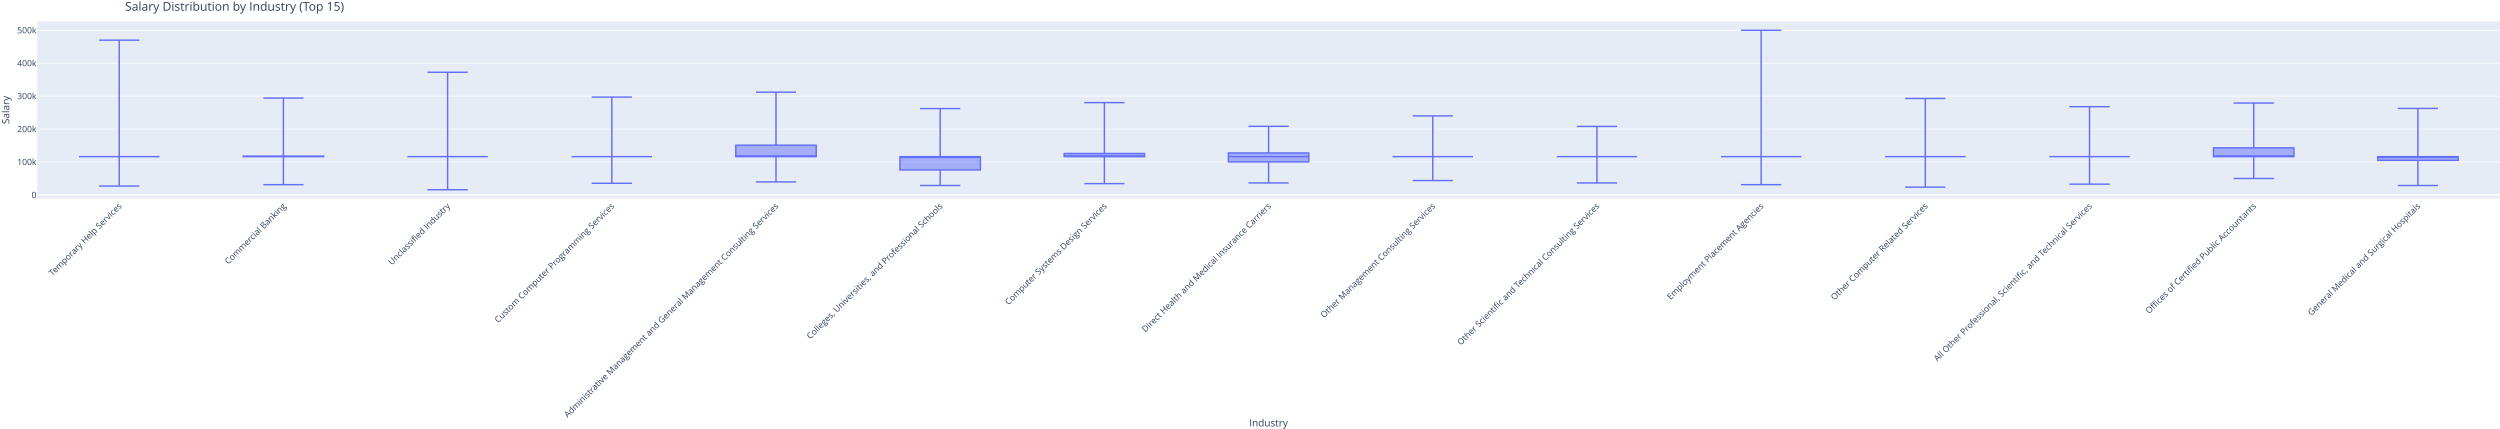
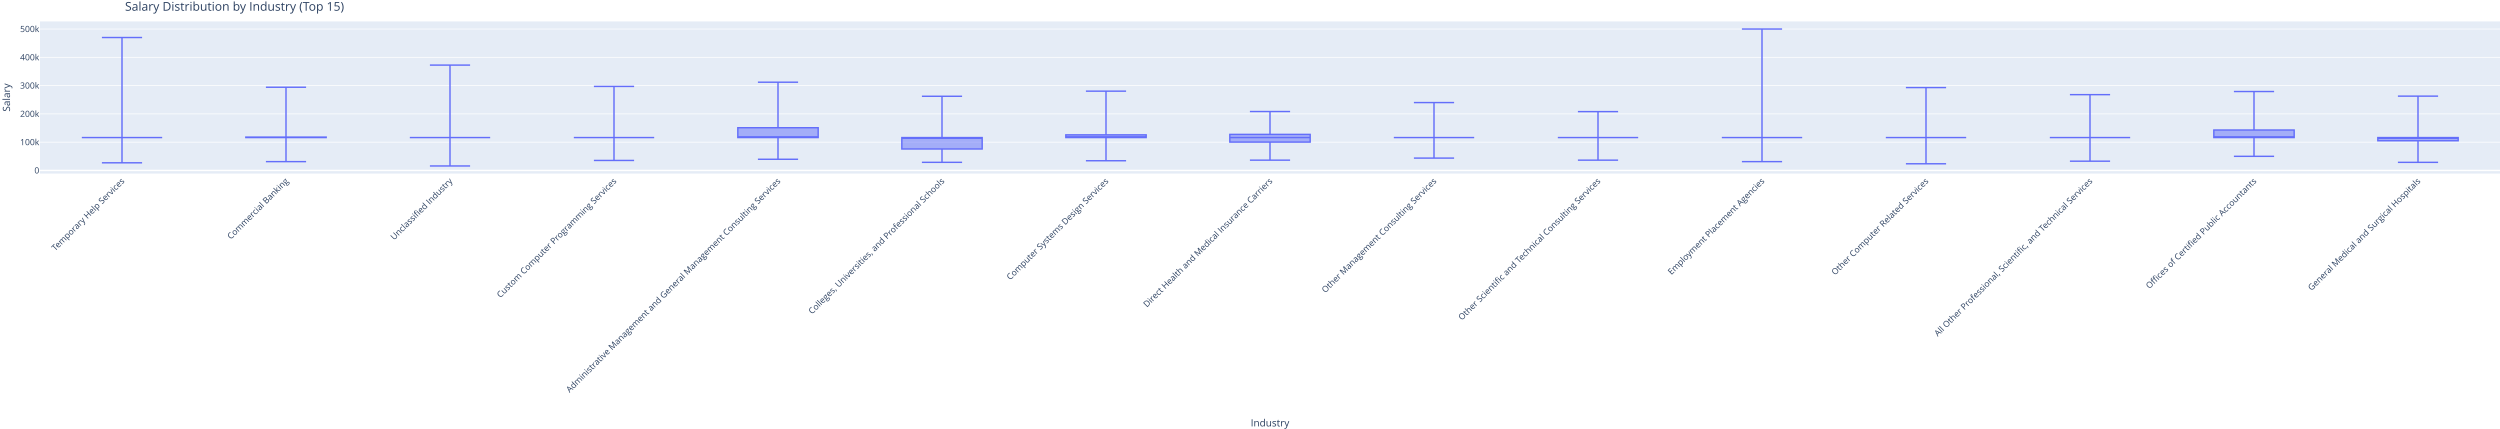
<svg xmlns="http://www.w3.org/2000/svg" class="main-svg" width="3500" height="600" style="" viewBox="0 0 3500 600">
  <rect x="0" y="0" width="3500" height="600" style="fill: rgb(255, 255, 255); fill-opacity: 1;" />
-   <defs id="defs-9aae83">
+   <defs id="defs-bd45aa">
    <g class="clips">
-       <clipPath id="clip9aae83xyplot" class="plotclip">
-         <rect width="3448" height="248" />
+       <clipPath id="clipbd45aaxyplot" class="plotclip">
+         <rect width="3444" height="213" />
      </clipPath>
-       <clipPath class="axesclip" id="clip9aae83x">
-         <rect x="52" y="0" width="3448" height="600" />
+       <clipPath class="axesclip" id="clipbd45aax">
+         <rect x="56" y="0" width="3444" height="600" />
      </clipPath>
-       <clipPath class="axesclip" id="clip9aae83y">
-         <rect x="0" y="30" width="3500" height="248" />
+       <clipPath class="axesclip" id="clipbd45aay">
+         <rect x="0" y="30" width="3500" height="213" />
      </clipPath>
-       <clipPath class="axesclip" id="clip9aae83xy">
-         <rect x="52" y="30" width="3448" height="248" />
+       <clipPath class="axesclip" id="clipbd45aaxy">
+         <rect x="56" y="30" width="3444" height="213" />
      </clipPath>
    </g>
    <g class="gradients" />
    <g class="patterns" />
  </defs>
  <g class="bglayer">
-     <rect class="bg" x="52" y="30" width="3448" height="248" style="fill: rgb(229, 236, 246); fill-opacity: 1; stroke-width: 0;" />
+     <rect class="bg" x="56" y="30" width="3444" height="213" style="fill: rgb(229, 236, 246); fill-opacity: 1; stroke-width: 0;" />
  </g>
  <g class="layer-below">
    <g class="imagelayer" />
    <g class="shapelayer" />
  </g>
  <g class="cartesianlayer">
    <g class="subplot xy">
      <g class="layer-subplot">
        <g class="shapelayer" />
        <g class="imagelayer" />
      </g>
      <g class="minor-gridlayer">
        <g class="x" />
        <g class="y" />
      </g>
      <g class="gridlayer">
        <g class="x" />
        <g class="y">
-           <path class="ygrid crisp" transform="translate(0,226.81)" d="M52,0h3448" style="stroke: rgb(255, 255, 255); stroke-opacity: 1; stroke-width: 1px;" />
-           <path class="ygrid crisp" transform="translate(0,180.71)" d="M52,0h3448" style="stroke: rgb(255, 255, 255); stroke-opacity: 1; stroke-width: 1px;" />
-           <path class="ygrid crisp" transform="translate(0,134.6)" d="M52,0h3448" style="stroke: rgb(255, 255, 255); stroke-opacity: 1; stroke-width: 1px;" />
-           <path class="ygrid crisp" transform="translate(0,88.5)" d="M52,0h3448" style="stroke: rgb(255, 255, 255); stroke-opacity: 1; stroke-width: 1px;" />
-           <path class="ygrid crisp" transform="translate(0,42.4)" d="M52,0h3448" style="stroke: rgb(255, 255, 255); stroke-opacity: 1; stroke-width: 1px;" />
+           <path class="ygrid crisp" transform="translate(0,199.03)" d="M56,0h3444" style="stroke: rgb(255, 255, 255); stroke-opacity: 1; stroke-width: 1px;" />
+           <path class="ygrid crisp" transform="translate(0,159.44)" d="M56,0h3444" style="stroke: rgb(255, 255, 255); stroke-opacity: 1; stroke-width: 1px;" />
+           <path class="ygrid crisp" transform="translate(0,119.84)" d="M56,0h3444" style="stroke: rgb(255, 255, 255); stroke-opacity: 1; stroke-width: 1px;" />
+           <path class="ygrid crisp" transform="translate(0,80.25)" d="M56,0h3444" style="stroke: rgb(255, 255, 255); stroke-opacity: 1; stroke-width: 1px;" />
+           <path class="ygrid crisp" transform="translate(0,40.65)" d="M56,0h3444" style="stroke: rgb(255, 255, 255); stroke-opacity: 1; stroke-width: 1px;" />
        </g>
      </g>
      <g class="zerolinelayer">
-         <path class="yzl zl crisp" transform="translate(0,272.91)" d="M52,0h3448" style="stroke: rgb(255, 255, 255); stroke-opacity: 1; stroke-width: 2px;" />
+         <path class="yzl zl crisp" transform="translate(0,238.63)" d="M56,0h3444" style="stroke: rgb(255, 255, 255); stroke-opacity: 1; stroke-width: 2px;" />
      </g>
      <g class="layer-between">
        <g class="shapelayer" />
        <g class="imagelayer" />
      </g>
      <path class="xlines-below" />
      <path class="ylines-below" />
      <g class="overlines-below" />
      <g class="xaxislayer-below" />
      <g class="yaxislayer-below" />
      <g class="overaxes-below" />
      <g class="overplot">
-         <g class="xy" transform="translate(52,30)" clip-path="url(#clip9aae83xyplot)">
+         <g class="xy" transform="translate(56,30)" clip-path="url(#clipbd45aaxyplot)">
          <g class="boxlayer mlayer">
            <g class="trace boxes" style="opacity: 1;">
-               <path class="box" d="M58.62,189.29H171.25M58.62,189.29H171.25V189.29H58.62ZM114.93,189.29V230.45M114.93,189.29V26.23M86.77,230.45H143.09M86.77,26.23H143.09" style="vector-effect: none; stroke-width: 2px; stroke: rgb(99, 110, 250); stroke-opacity: 1; fill: rgb(99, 110, 250); fill-opacity: 0.5;" />
-               <path class="box" d="M288.48,189.29H401.12M288.48,189.29H401.12V188.54H288.48ZM344.8,189.29V228.53M344.8,188.54V107.28M316.64,228.53H372.96M316.64,107.28H372.96" style="vector-effect: none; stroke-width: 2px; stroke: rgb(99, 110, 250); stroke-opacity: 1; fill: rgb(99, 110, 250); fill-opacity: 0.5;" />
-               <path class="box" d="M518.35,189.29H630.98M518.35,189.29H630.98V189.29H518.35ZM574.67,189.29V235.6M574.67,189.29V71.18M546.51,235.6H602.83M546.51,71.18H602.83" style="vector-effect: none; stroke-width: 2px; stroke: rgb(99, 110, 250); stroke-opacity: 1; fill: rgb(99, 110, 250); fill-opacity: 0.5;" />
-               <path class="box" d="M748.22,189.29H860.85M748.22,189.29H860.85V189.29H748.22ZM804.53,189.29V226.61M804.53,189.29V105.94M776.37,226.61H832.69M776.37,105.94H832.69" style="vector-effect: none; stroke-width: 2px; stroke: rgb(99, 110, 250); stroke-opacity: 1; fill: rgb(99, 110, 250); fill-opacity: 0.5;" />
-               <path class="box" d="M978.08,188.29H1090.72M978.08,189.29H1090.72V173.25H978.08ZM1034.4,189.29V224.69M1034.4,173.25V99.07M1006.24,224.69H1062.56M1006.24,99.07H1062.56" style="vector-effect: none; stroke-width: 2px; stroke: rgb(99, 110, 250); stroke-opacity: 1; fill: rgb(99, 110, 250); fill-opacity: 0.5;" />
-               <path class="box" d="M1207.95,190.29H1320.58M1207.95,207.92H1320.58V189.29H1207.95ZM1264.27,207.92V229.68M1264.27,189.29V122.01M1236.11,229.68H1292.43M1236.11,122.01H1292.43" style="vector-effect: none; stroke-width: 2px; stroke: rgb(99, 110, 250); stroke-opacity: 1; fill: rgb(99, 110, 250); fill-opacity: 0.5;" />
-               <path class="box" d="M1437.82,188.29H1550.45M1437.82,189.29H1550.45V184.87H1437.82ZM1494.13,189.29V227.09M1494.13,184.87V113.66M1465.97,227.09H1522.29M1465.97,113.66H1522.29" style="vector-effect: none; stroke-width: 2px; stroke: rgb(99, 110, 250); stroke-opacity: 1; fill: rgb(99, 110, 250); fill-opacity: 0.5;" />
-               <path class="box" d="M1667.68,189.29H1780.32M1667.68,196.67H1780.32V184.11H1667.68ZM1724,196.67V226.13M1724,184.11V146.87M1695.84,226.13H1752.16M1695.84,146.87H1752.16" style="vector-effect: none; stroke-width: 2px; stroke: rgb(99, 110, 250); stroke-opacity: 1; fill: rgb(99, 110, 250); fill-opacity: 0.5;" />
-               <path class="box" d="M1897.55,189.29H2010.18M1897.55,189.29H2010.18V189.29H1897.55ZM1953.87,189.29V222.77M1953.87,189.29V132.27M1925.71,222.77H1982.03M1925.71,132.27H1982.03" style="vector-effect: none; stroke-width: 2px; stroke: rgb(99, 110, 250); stroke-opacity: 1; fill: rgb(99, 110, 250); fill-opacity: 0.5;" />
-               <path class="box" d="M2127.42,189.29H2240.05M2127.42,189.29H2240.05V189.29H2127.42ZM2183.73,189.29V226.13M2183.73,189.29V147.02M2155.57,226.13H2211.89M2155.57,147.02H2211.89" style="vector-effect: none; stroke-width: 2px; stroke: rgb(99, 110, 250); stroke-opacity: 1; fill: rgb(99, 110, 250); fill-opacity: 0.5;" />
-               <path class="box" d="M2357.28,189.29H2469.92M2357.28,189.29H2469.92V189.29H2357.28ZM2413.6,189.29V228.53M2413.6,189.29V12.4M2385.44,228.53H2441.76M2385.44,12.4H2441.76" style="vector-effect: none; stroke-width: 2px; stroke: rgb(99, 110, 250); stroke-opacity: 1; fill: rgb(99, 110, 250); fill-opacity: 0.5;" />
-               <path class="box" d="M2587.15,189.29H2699.78M2587.15,189.29H2699.78V189.29H2587.15ZM2643.47,189.29V232.04M2643.47,189.29V107.83M2615.31,232.04H2671.63M2615.31,107.83H2671.63" style="vector-effect: none; stroke-width: 2px; stroke: rgb(99, 110, 250); stroke-opacity: 1; fill: rgb(99, 110, 250); fill-opacity: 0.5;" />
-               <path class="box" d="M2817.02,189.29H2929.65M2817.02,189.29H2929.65V189.29H2817.02ZM2873.33,189.29V227.81M2873.33,189.29V119.36M2845.17,227.81H2901.49M2845.17,119.36H2901.49" style="vector-effect: none; stroke-width: 2px; stroke: rgb(99, 110, 250); stroke-opacity: 1; fill: rgb(99, 110, 250); fill-opacity: 0.5;" />
-               <path class="box" d="M3046.88,188.29H3159.52M3046.88,189.29H3159.52V176.99H3046.88ZM3103.2,189.29V219.9M3103.2,176.99V114.26M3075.04,219.9H3131.36M3075.04,114.26H3131.36" style="vector-effect: none; stroke-width: 2px; stroke: rgb(99, 110, 250); stroke-opacity: 1; fill: rgb(99, 110, 250); fill-opacity: 0.5;" />
-               <path class="box" d="M3276.75,190.29H3389.38M3276.75,194.52H3389.38V189.29H3276.75ZM3333.07,194.52V229.7M3333.07,189.29V121.78M3304.91,229.7H3361.23M3304.91,121.78H3361.23" style="vector-effect: none; stroke-width: 2px; stroke: rgb(99, 110, 250); stroke-opacity: 1; fill: rgb(99, 110, 250); fill-opacity: 0.5;" />
+               <path class="box" d="M58.55,162.58H171.05M58.55,162.58H171.05V162.58H58.55ZM114.8,162.58V197.92M114.8,162.58V22.53M86.67,197.92H142.93M86.67,22.53H142.93" style="vector-effect: none; stroke-width: 2px; stroke: rgb(99, 110, 250); stroke-opacity: 1; fill: rgb(99, 110, 250); fill-opacity: 0.5;" />
+               <path class="box" d="M288.15,162.58H400.65M288.15,162.58H400.65V161.93H288.15ZM344.4,162.58V196.28M344.4,161.93V92.14M316.27,196.28H372.53M316.27,92.14H372.53" style="vector-effect: none; stroke-width: 2px; stroke: rgb(99, 110, 250); stroke-opacity: 1; fill: rgb(99, 110, 250); fill-opacity: 0.5;" />
+               <path class="box" d="M517.75,162.58H630.25M517.75,162.58H630.25V162.58H517.75ZM574,162.58V202.35M574,162.58V61.13M545.87,202.35H602.13M545.87,61.13H602.13" style="vector-effect: none; stroke-width: 2px; stroke: rgb(99, 110, 250); stroke-opacity: 1; fill: rgb(99, 110, 250); fill-opacity: 0.5;" />
+               <path class="box" d="M747.35,162.58H859.85M747.35,162.58H859.85V162.58H747.35ZM803.6,162.58V194.63M803.6,162.58V90.99M775.47,194.63H831.73M775.47,90.99H831.73" style="vector-effect: none; stroke-width: 2px; stroke: rgb(99, 110, 250); stroke-opacity: 1; fill: rgb(99, 110, 250); fill-opacity: 0.5;" />
+               <path class="box" d="M976.95,161.58H1089.45M976.95,162.58H1089.45V148.8H976.95ZM1033.2,162.58V192.98M1033.2,148.8V85.09M1005.07,192.98H1061.33M1005.07,85.09H1061.33" style="vector-effect: none; stroke-width: 2px; stroke: rgb(99, 110, 250); stroke-opacity: 1; fill: rgb(99, 110, 250); fill-opacity: 0.5;" />
+               <path class="box" d="M1206.55,163.58H1319.05M1206.55,178.58H1319.05V162.58H1206.55ZM1262.8,178.58V197.27M1262.8,162.58V104.79M1234.67,197.27H1290.93M1234.67,104.79H1290.93" style="vector-effect: none; stroke-width: 2px; stroke: rgb(99, 110, 250); stroke-opacity: 1; fill: rgb(99, 110, 250); fill-opacity: 0.5;" />
+               <path class="box" d="M1436.15,161.58H1548.65M1436.15,162.58H1548.65V158.78H1436.15ZM1492.4,162.58V195.04M1492.4,158.78V97.62M1464.27,195.04H1520.53M1464.27,97.62H1520.53" style="vector-effect: none; stroke-width: 2px; stroke: rgb(99, 110, 250); stroke-opacity: 1; fill: rgb(99, 110, 250); fill-opacity: 0.5;" />
+               <path class="box" d="M1665.75,162.58H1778.25M1665.75,168.92H1778.25V158.13H1665.75ZM1722,168.92V194.22M1722,158.13V126.14M1693.87,194.22H1750.13M1693.87,126.14H1750.13" style="vector-effect: none; stroke-width: 2px; stroke: rgb(99, 110, 250); stroke-opacity: 1; fill: rgb(99, 110, 250); fill-opacity: 0.5;" />
+               <path class="box" d="M1895.35,162.58H2007.85M1895.35,162.58H2007.85V162.58H1895.35ZM1951.6,162.58V191.33M1951.6,162.58V113.6M1923.47,191.33H1979.73M1923.47,113.6H1979.73" style="vector-effect: none; stroke-width: 2px; stroke: rgb(99, 110, 250); stroke-opacity: 1; fill: rgb(99, 110, 250); fill-opacity: 0.5;" />
+               <path class="box" d="M2124.95,162.58H2237.45M2124.95,162.58H2237.45V162.58H2124.95ZM2181.2,162.58V194.22M2181.2,162.58V126.27M2153.07,194.22H2209.33M2153.07,126.27H2209.33" style="vector-effect: none; stroke-width: 2px; stroke: rgb(99, 110, 250); stroke-opacity: 1; fill: rgb(99, 110, 250); fill-opacity: 0.5;" />
+               <path class="box" d="M2354.55,162.58H2467.05M2354.55,162.58H2467.05V162.58H2354.55ZM2410.8,162.58V196.28M2410.8,162.58V10.65M2382.67,196.28H2438.93M2382.67,10.65H2438.93" style="vector-effect: none; stroke-width: 2px; stroke: rgb(99, 110, 250); stroke-opacity: 1; fill: rgb(99, 110, 250); fill-opacity: 0.5;" />
+               <path class="box" d="M2584.15,162.58H2696.65M2584.15,162.58H2696.65V162.58H2584.15ZM2640.4,162.58V199.29M2640.4,162.58V92.61M2612.27,199.29H2668.53M2612.27,92.61H2668.53" style="vector-effect: none; stroke-width: 2px; stroke: rgb(99, 110, 250); stroke-opacity: 1; fill: rgb(99, 110, 250); fill-opacity: 0.5;" />
+               <path class="box" d="M2813.75,162.58H2926.25M2813.75,162.58H2926.25V162.58H2813.75ZM2870,162.58V195.66M2870,162.58V102.51M2841.87,195.66H2898.13M2841.87,102.51H2898.13" style="vector-effect: none; stroke-width: 2px; stroke: rgb(99, 110, 250); stroke-opacity: 1; fill: rgb(99, 110, 250); fill-opacity: 0.5;" />
+               <path class="box" d="M3043.35,161.58H3155.85M3043.35,162.58H3155.85V152.01H3043.35ZM3099.6,162.58V188.86M3099.6,152.01V98.14M3071.47,188.86H3127.73M3071.47,98.14H3127.73" style="vector-effect: none; stroke-width: 2px; stroke: rgb(99, 110, 250); stroke-opacity: 1; fill: rgb(99, 110, 250); fill-opacity: 0.5;" />
+               <path class="box" d="M3272.95,163.58H3385.45M3272.95,167.06H3385.45V162.58H3272.95ZM3329.2,167.06V197.29M3329.2,162.58V104.59M3301.07,197.29H3357.33M3301.07,104.59H3357.33" style="vector-effect: none; stroke-width: 2px; stroke: rgb(99, 110, 250); stroke-opacity: 1; fill: rgb(99, 110, 250); fill-opacity: 0.5;" />
            </g>
          </g>
        </g>
      </g>
      <g class="zerolinelayer-above" />
      <path class="xlines-above crisp" d="M0,0" style="fill: none;" />
      <path class="ylines-above crisp" d="M0,0" style="fill: none;" />
      <g class="overlines-above" />
      <g class="xaxislayer-above">
        <g class="xtick">
-           <text text-anchor="end" x="0" y="291" transform="translate(166.93,0) rotate(-45,0,285)" style="font-family: 'Open Sans', verdana, arial, sans-serif; font-size: 12px; fill: rgb(42, 63, 95); fill-opacity: 1; white-space: pre;">Temporary Help Services</text>
+           <text text-anchor="end" x="0" y="256" transform="translate(170.8,0) rotate(-45,0,250)" style="font-family: 'Open Sans', verdana, arial, sans-serif; font-size: 12px; fill: rgb(42, 63, 95); fill-opacity: 1; white-space: pre;">Temporary Help Services</text>
        </g>
        <g class="xtick">
-           <text text-anchor="end" x="0" y="291" transform="translate(396.8,0) rotate(-45,0,285)" style="font-family: 'Open Sans', verdana, arial, sans-serif; font-size: 12px; fill: rgb(42, 63, 95); fill-opacity: 1; white-space: pre;">Commercial Banking</text>
+           <text text-anchor="end" x="0" y="256" transform="translate(400.4,0) rotate(-45,0,250)" style="font-family: 'Open Sans', verdana, arial, sans-serif; font-size: 12px; fill: rgb(42, 63, 95); fill-opacity: 1; white-space: pre;">Commercial Banking</text>
        </g>
        <g class="xtick">
-           <text text-anchor="end" x="0" y="291" transform="translate(626.67,0) rotate(-45,0,285)" style="font-family: 'Open Sans', verdana, arial, sans-serif; font-size: 12px; fill: rgb(42, 63, 95); fill-opacity: 1; white-space: pre;">Unclassified Industry</text>
+           <text text-anchor="end" x="0" y="256" transform="translate(630,0) rotate(-45,0,250)" style="font-family: 'Open Sans', verdana, arial, sans-serif; font-size: 12px; fill: rgb(42, 63, 95); fill-opacity: 1; white-space: pre;">Unclassified Industry</text>
        </g>
        <g class="xtick">
-           <text text-anchor="end" x="0" y="291" transform="translate(856.53,0) rotate(-45,0,285)" style="font-family: 'Open Sans', verdana, arial, sans-serif; font-size: 12px; fill: rgb(42, 63, 95); fill-opacity: 1; white-space: pre;">Custom Computer Programming Services</text>
+           <text text-anchor="end" x="0" y="256" transform="translate(859.6,0) rotate(-45,0,250)" style="font-family: 'Open Sans', verdana, arial, sans-serif; font-size: 12px; fill: rgb(42, 63, 95); fill-opacity: 1; white-space: pre;">Custom Computer Programming Services</text>
        </g>
        <g class="xtick">
-           <text text-anchor="end" x="0" y="291" transform="translate(1086.4,0) rotate(-45,0,285)" style="font-family: 'Open Sans', verdana, arial, sans-serif; font-size: 12px; fill: rgb(42, 63, 95); fill-opacity: 1; white-space: pre;">Administrative Management and General Management Consulting Services</text>
+           <text text-anchor="end" x="0" y="256" transform="translate(1089.2,0) rotate(-45,0,250)" style="font-family: 'Open Sans', verdana, arial, sans-serif; font-size: 12px; fill: rgb(42, 63, 95); fill-opacity: 1; white-space: pre;">Administrative Management and General Management Consulting Services</text>
        </g>
        <g class="xtick">
-           <text text-anchor="end" x="0" y="291" transform="translate(1316.27,0) rotate(-45,0,285)" style="font-family: 'Open Sans', verdana, arial, sans-serif; font-size: 12px; fill: rgb(42, 63, 95); fill-opacity: 1; white-space: pre;">Colleges, Universities, and Professional Schools</text>
+           <text text-anchor="end" x="0" y="256" transform="translate(1318.8,0) rotate(-45,0,250)" style="font-family: 'Open Sans', verdana, arial, sans-serif; font-size: 12px; fill: rgb(42, 63, 95); fill-opacity: 1; white-space: pre;">Colleges, Universities, and Professional Schools</text>
        </g>
        <g class="xtick">
-           <text text-anchor="end" x="0" y="291" transform="translate(1546.13,0) rotate(-45,0,285)" style="font-family: 'Open Sans', verdana, arial, sans-serif; font-size: 12px; fill: rgb(42, 63, 95); fill-opacity: 1; white-space: pre;">Computer Systems Design Services</text>
+           <text text-anchor="end" x="0" y="256" transform="translate(1548.4,0) rotate(-45,0,250)" style="font-family: 'Open Sans', verdana, arial, sans-serif; font-size: 12px; fill: rgb(42, 63, 95); fill-opacity: 1; white-space: pre;">Computer Systems Design Services</text>
        </g>
        <g class="xtick">
-           <text text-anchor="end" x="0" y="291" transform="translate(1776,0) rotate(-45,0,285)" style="font-family: 'Open Sans', verdana, arial, sans-serif; font-size: 12px; fill: rgb(42, 63, 95); fill-opacity: 1; white-space: pre;">Direct Health and Medical Insurance Carriers</text>
+           <text text-anchor="end" x="0" y="256" transform="translate(1778,0) rotate(-45,0,250)" style="font-family: 'Open Sans', verdana, arial, sans-serif; font-size: 12px; fill: rgb(42, 63, 95); fill-opacity: 1; white-space: pre;">Direct Health and Medical Insurance Carriers</text>
        </g>
        <g class="xtick">
-           <text text-anchor="end" x="0" y="291" transform="translate(2005.87,0) rotate(-45,0,285)" style="font-family: 'Open Sans', verdana, arial, sans-serif; font-size: 12px; fill: rgb(42, 63, 95); fill-opacity: 1; white-space: pre;">Other Management Consulting Services</text>
+           <text text-anchor="end" x="0" y="256" transform="translate(2007.6,0) rotate(-45,0,250)" style="font-family: 'Open Sans', verdana, arial, sans-serif; font-size: 12px; fill: rgb(42, 63, 95); fill-opacity: 1; white-space: pre;">Other Management Consulting Services</text>
        </g>
        <g class="xtick">
-           <text text-anchor="end" x="0" y="291" transform="translate(2235.73,0) rotate(-45,0,285)" style="font-family: 'Open Sans', verdana, arial, sans-serif; font-size: 12px; fill: rgb(42, 63, 95); fill-opacity: 1; white-space: pre;">Other Scientific and Technical Consulting Services</text>
+           <text text-anchor="end" x="0" y="256" transform="translate(2237.2,0) rotate(-45,0,250)" style="font-family: 'Open Sans', verdana, arial, sans-serif; font-size: 12px; fill: rgb(42, 63, 95); fill-opacity: 1; white-space: pre;">Other Scientific and Technical Consulting Services</text>
        </g>
        <g class="xtick">
-           <text text-anchor="end" x="0" y="291" transform="translate(2465.6,0) rotate(-45,0,285)" style="font-family: 'Open Sans', verdana, arial, sans-serif; font-size: 12px; fill: rgb(42, 63, 95); fill-opacity: 1; white-space: pre;">Employment Placement Agencies</text>
+           <text text-anchor="end" x="0" y="256" transform="translate(2466.8,0) rotate(-45,0,250)" style="font-family: 'Open Sans', verdana, arial, sans-serif; font-size: 12px; fill: rgb(42, 63, 95); fill-opacity: 1; white-space: pre;">Employment Placement Agencies</text>
        </g>
        <g class="xtick">
-           <text text-anchor="end" x="0" y="291" transform="translate(2695.47,0) rotate(-45,0,285)" style="font-family: 'Open Sans', verdana, arial, sans-serif; font-size: 12px; fill: rgb(42, 63, 95); fill-opacity: 1; white-space: pre;">Other Computer Related Services</text>
+           <text text-anchor="end" x="0" y="256" transform="translate(2696.4,0) rotate(-45,0,250)" style="font-family: 'Open Sans', verdana, arial, sans-serif; font-size: 12px; fill: rgb(42, 63, 95); fill-opacity: 1; white-space: pre;">Other Computer Related Services</text>
        </g>
        <g class="xtick">
-           <text text-anchor="end" x="0" y="291" transform="translate(2925.33,0) rotate(-45,0,285)" style="font-family: 'Open Sans', verdana, arial, sans-serif; font-size: 12px; fill: rgb(42, 63, 95); fill-opacity: 1; white-space: pre;">All Other Professional, Scientific, and Technical Services</text>
+           <text text-anchor="end" x="0" y="256" transform="translate(2926,0) rotate(-45,0,250)" style="font-family: 'Open Sans', verdana, arial, sans-serif; font-size: 12px; fill: rgb(42, 63, 95); fill-opacity: 1; white-space: pre;">All Other Professional, Scientific, and Technical Services</text>
        </g>
        <g class="xtick">
-           <text text-anchor="end" x="0" y="291" transform="translate(3155.2,0) rotate(-45,0,285)" style="font-family: 'Open Sans', verdana, arial, sans-serif; font-size: 12px; fill: rgb(42, 63, 95); fill-opacity: 1; white-space: pre;">Offices of Certified Public Accountants</text>
+           <text text-anchor="end" x="0" y="256" transform="translate(3155.6,0) rotate(-45,0,250)" style="font-family: 'Open Sans', verdana, arial, sans-serif; font-size: 12px; fill: rgb(42, 63, 95); fill-opacity: 1; white-space: pre;">Offices of Certified Public Accountants</text>
        </g>
        <g class="xtick">
-           <text text-anchor="end" x="0" y="291" transform="translate(3385.07,0) rotate(-45,0,285)" style="font-family: 'Open Sans', verdana, arial, sans-serif; font-size: 12px; fill: rgb(42, 63, 95); fill-opacity: 1; white-space: pre;">General Medical and Surgical Hospitals</text>
+           <text text-anchor="end" x="0" y="256" transform="translate(3385.2,0) rotate(-45,0,250)" style="font-family: 'Open Sans', verdana, arial, sans-serif; font-size: 12px; fill: rgb(42, 63, 95); fill-opacity: 1; white-space: pre;">General Medical and Surgical Hospitals</text>
        </g>
      </g>
      <g class="yaxislayer-above">
        <g class="ytick">
-           <text text-anchor="end" x="51" y="4.2" transform="translate(0,272.91)" style="font-family: 'Open Sans', verdana, arial, sans-serif; font-size: 12px; fill: rgb(42, 63, 95); fill-opacity: 1; white-space: pre;">0</text>
+           <text text-anchor="end" x="55" y="4.2" transform="translate(0,238.63)" style="font-family: 'Open Sans', verdana, arial, sans-serif; font-size: 12px; fill: rgb(42, 63, 95); fill-opacity: 1; white-space: pre;">0</text>
        </g>
        <g class="ytick">
-           <text text-anchor="end" x="51" y="4.2" style="font-family: 'Open Sans', verdana, arial, sans-serif; font-size: 12px; fill: rgb(42, 63, 95); fill-opacity: 1; white-space: pre;" transform="translate(0,226.81)">100k</text>
+           <text text-anchor="end" x="55" y="4.2" style="font-family: 'Open Sans', verdana, arial, sans-serif; font-size: 12px; fill: rgb(42, 63, 95); fill-opacity: 1; white-space: pre;" transform="translate(0,199.03)">100k</text>
        </g>
        <g class="ytick">
-           <text text-anchor="end" x="51" y="4.2" style="font-family: 'Open Sans', verdana, arial, sans-serif; font-size: 12px; fill: rgb(42, 63, 95); fill-opacity: 1; white-space: pre;" transform="translate(0,180.71)">200k</text>
+           <text text-anchor="end" x="55" y="4.2" style="font-family: 'Open Sans', verdana, arial, sans-serif; font-size: 12px; fill: rgb(42, 63, 95); fill-opacity: 1; white-space: pre;" transform="translate(0,159.44)">200k</text>
        </g>
        <g class="ytick">
-           <text text-anchor="end" x="51" y="4.2" style="font-family: 'Open Sans', verdana, arial, sans-serif; font-size: 12px; fill: rgb(42, 63, 95); fill-opacity: 1; white-space: pre;" transform="translate(0,134.6)">300k</text>
+           <text text-anchor="end" x="55" y="4.2" style="font-family: 'Open Sans', verdana, arial, sans-serif; font-size: 12px; fill: rgb(42, 63, 95); fill-opacity: 1; white-space: pre;" transform="translate(0,119.84)">300k</text>
        </g>
        <g class="ytick">
-           <text text-anchor="end" x="51" y="4.2" style="font-family: 'Open Sans', verdana, arial, sans-serif; font-size: 12px; fill: rgb(42, 63, 95); fill-opacity: 1; white-space: pre;" transform="translate(0,88.5)">400k</text>
+           <text text-anchor="end" x="55" y="4.2" style="font-family: 'Open Sans', verdana, arial, sans-serif; font-size: 12px; fill: rgb(42, 63, 95); fill-opacity: 1; white-space: pre;" transform="translate(0,80.25)">400k</text>
        </g>
        <g class="ytick">
-           <text text-anchor="end" x="51" y="4.2" style="font-family: 'Open Sans', verdana, arial, sans-serif; font-size: 12px; fill: rgb(42, 63, 95); fill-opacity: 1; white-space: pre;" transform="translate(0,42.4)">500k</text>
+           <text text-anchor="end" x="55" y="4.2" style="font-family: 'Open Sans', verdana, arial, sans-serif; font-size: 12px; fill: rgb(42, 63, 95); fill-opacity: 1; white-space: pre;" transform="translate(0,40.65)">500k</text>
        </g>
      </g>
      <g class="overaxes-above" />
    </g>
  </g>
  <g class="polarlayer" />
  <g class="smithlayer" />
  <g class="ternarylayer" />
  <g class="geolayer" />
  <g class="funnelarealayer" />
  <g class="pielayer" />
  <g class="iciclelayer" />
  <g class="treemaplayer" />
  <g class="sunburstlayer" />
  <g class="glimages" />
-   <defs id="topdefs-9aae83">
+   <defs id="topdefs-bd45aa">
    <g class="clips" />
  </defs>
  <g class="layer-above">
    <g class="imagelayer" />
    <g class="shapelayer" />
  </g>
  <g class="infolayer">
    <g class="g-gtitle">
      <text class="gtitle" x="175" y="15" text-anchor="start" dy="0em" style="opacity: 1; font-family: 'Open Sans', verdana, arial, sans-serif; font-size: 17px; fill: rgb(42, 63, 95); fill-opacity: 1; white-space: pre;">Salary Distribution by Industry (Top 15)</text>
    </g>
-     <g class="g-xtitle" transform="translate(0,-2.125195)">
-       <text class="xtitle" x="1776" y="599.125" text-anchor="middle" style="opacity: 1; font-family: 'Open Sans', verdana, arial, sans-serif; font-size: 14px; fill: rgb(42, 63, 95); fill-opacity: 1; white-space: pre;">Industry</text>
+     <g class="g-xtitle" transform="translate(0,-2.414258)">
+       <text class="xtitle" x="1778" y="599.414" text-anchor="middle" style="opacity: 1; font-family: 'Open Sans', verdana, arial, sans-serif; font-size: 14px; fill: rgb(42, 63, 95); fill-opacity: 1; white-space: pre;">Industry</text>
    </g>
-     <g class="g-ytitle" transform="translate(7.431641,0)">
-       <text class="ytitle" transform="rotate(-90,5.56875,154)" x="5.569" y="154" text-anchor="middle" style="opacity: 1; font-family: 'Open Sans', verdana, arial, sans-serif; font-size: 14px; fill: rgb(42, 63, 95); fill-opacity: 1; white-space: pre;">Salary</text>
+     <g class="g-ytitle" transform="translate(8.400391,0)">
+       <text class="ytitle" transform="rotate(-90,5.6,136.5)" x="5.6" y="136.5" text-anchor="middle" style="opacity: 1; font-family: 'Open Sans', verdana, arial, sans-serif; font-size: 14px; fill: rgb(42, 63, 95); fill-opacity: 1; white-space: pre;">Salary</text>
    </g>
  </g>
</svg>
